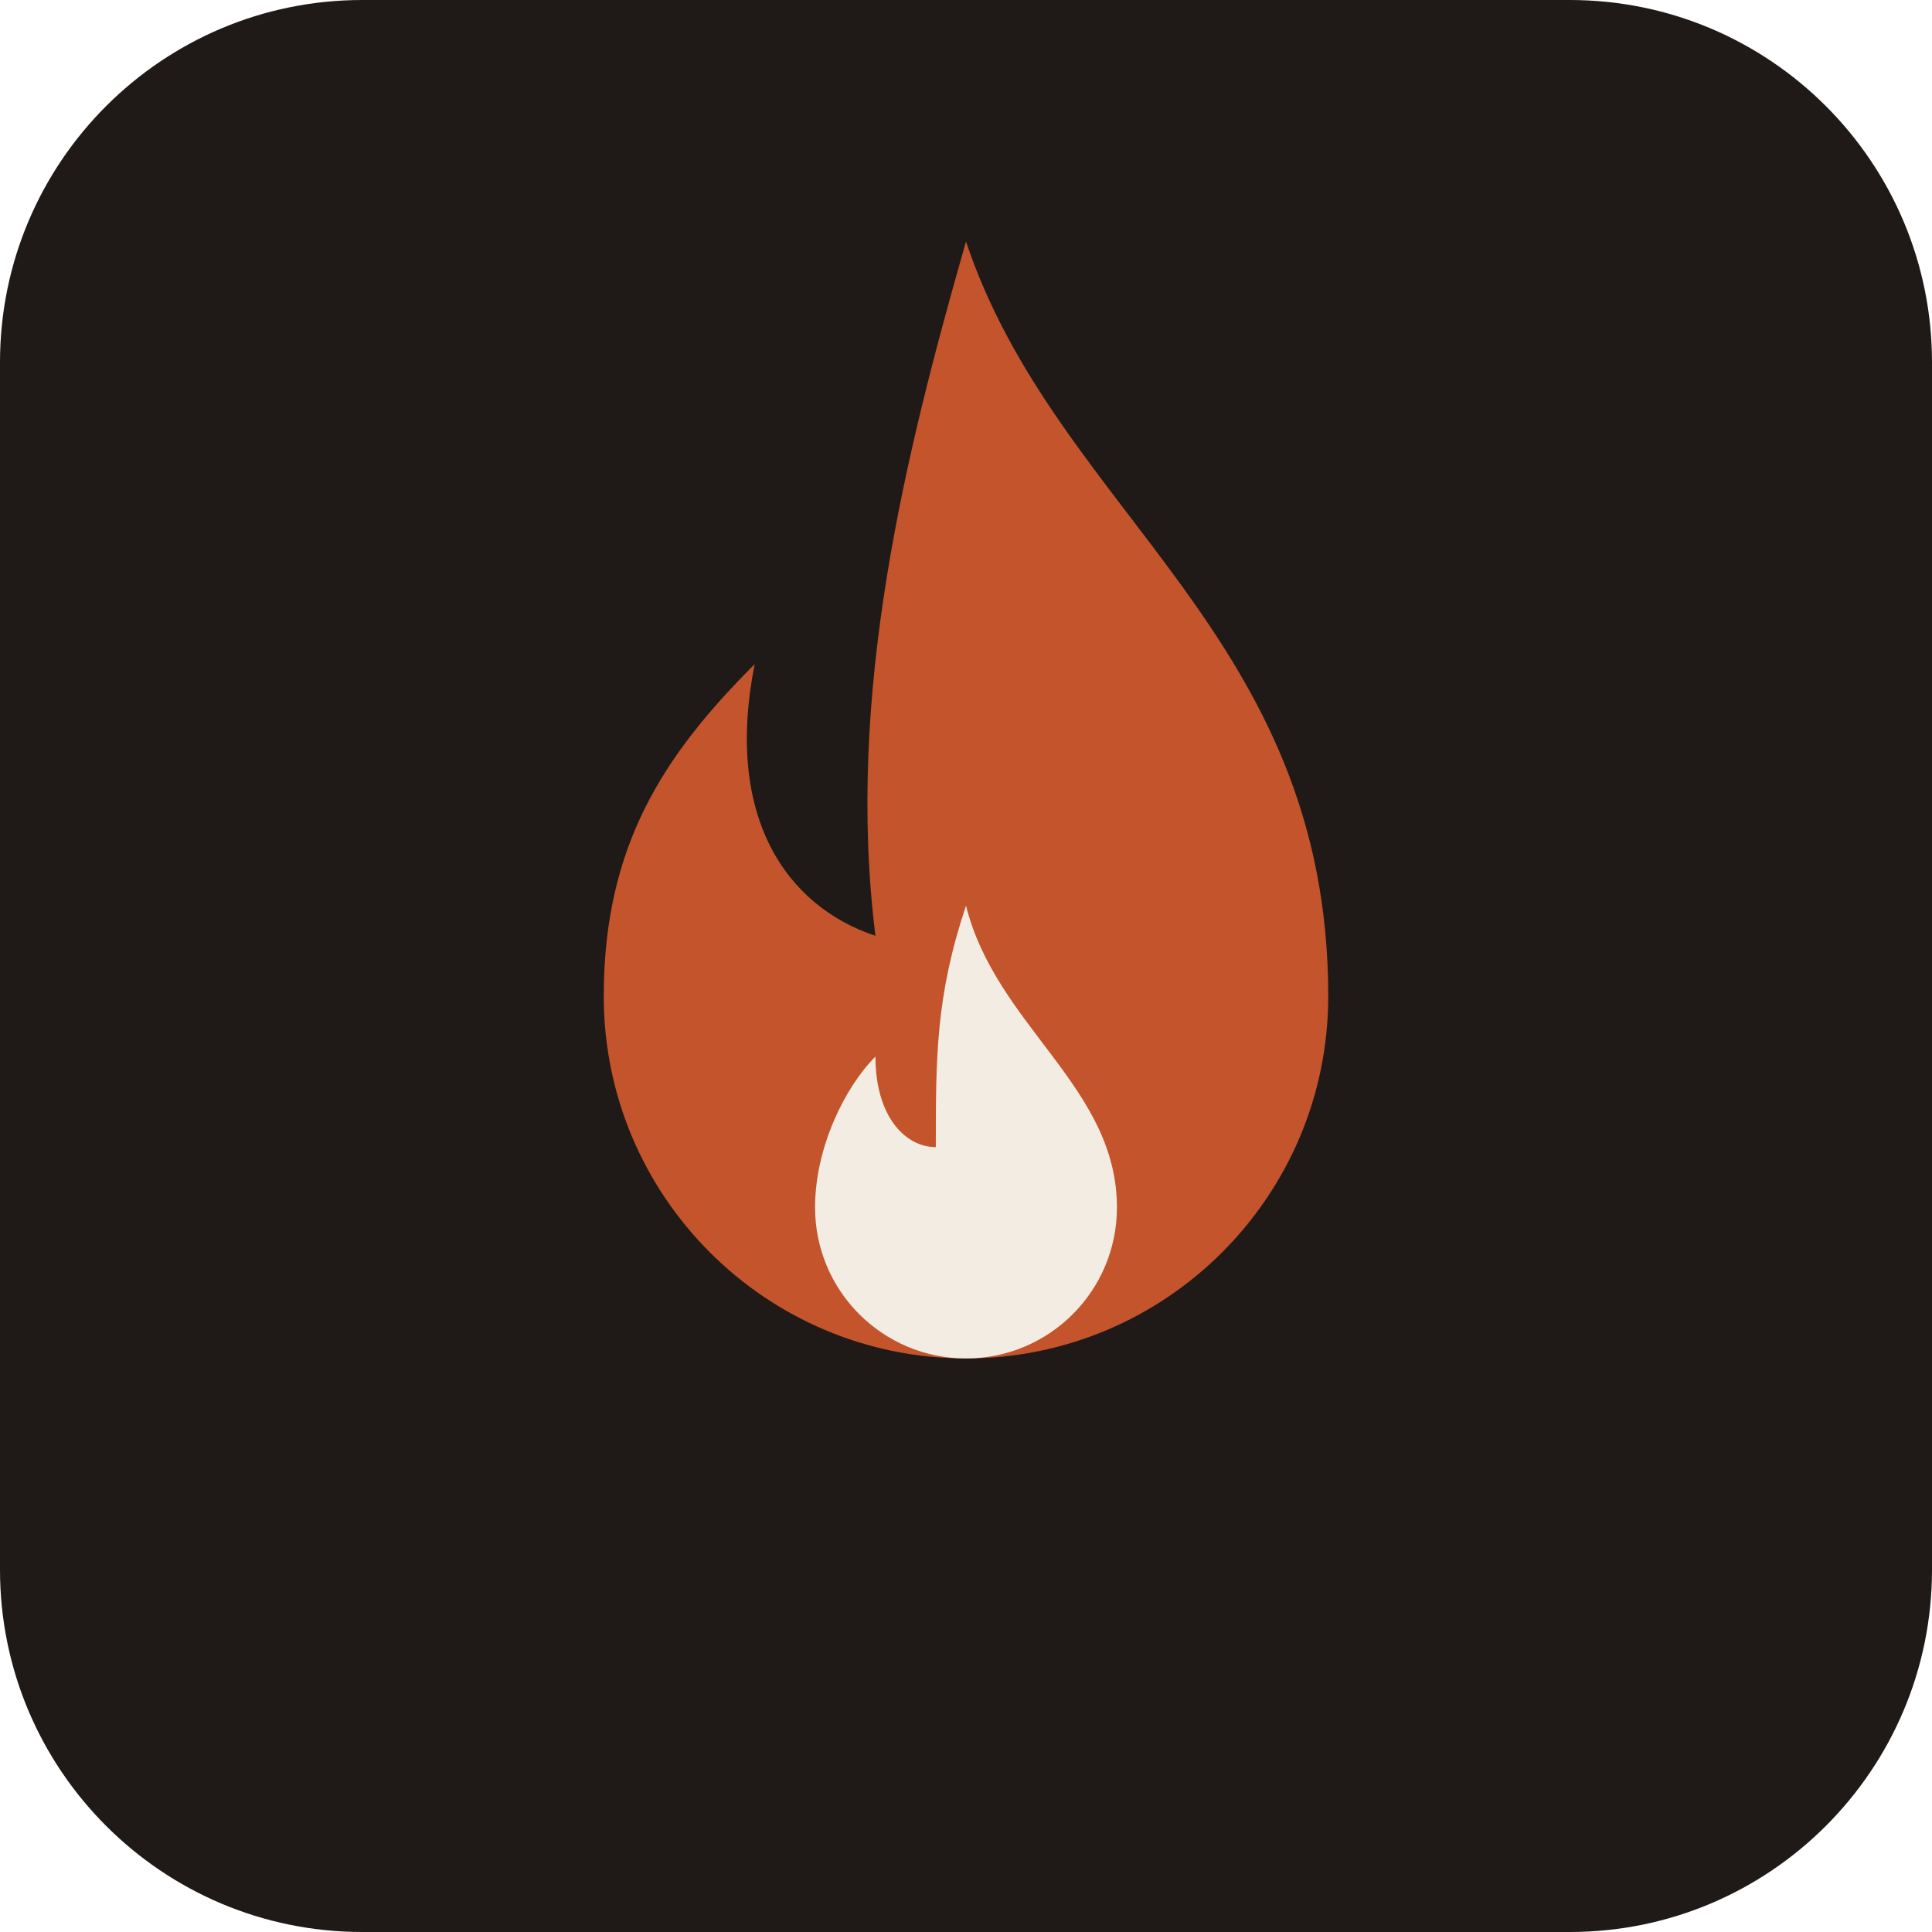
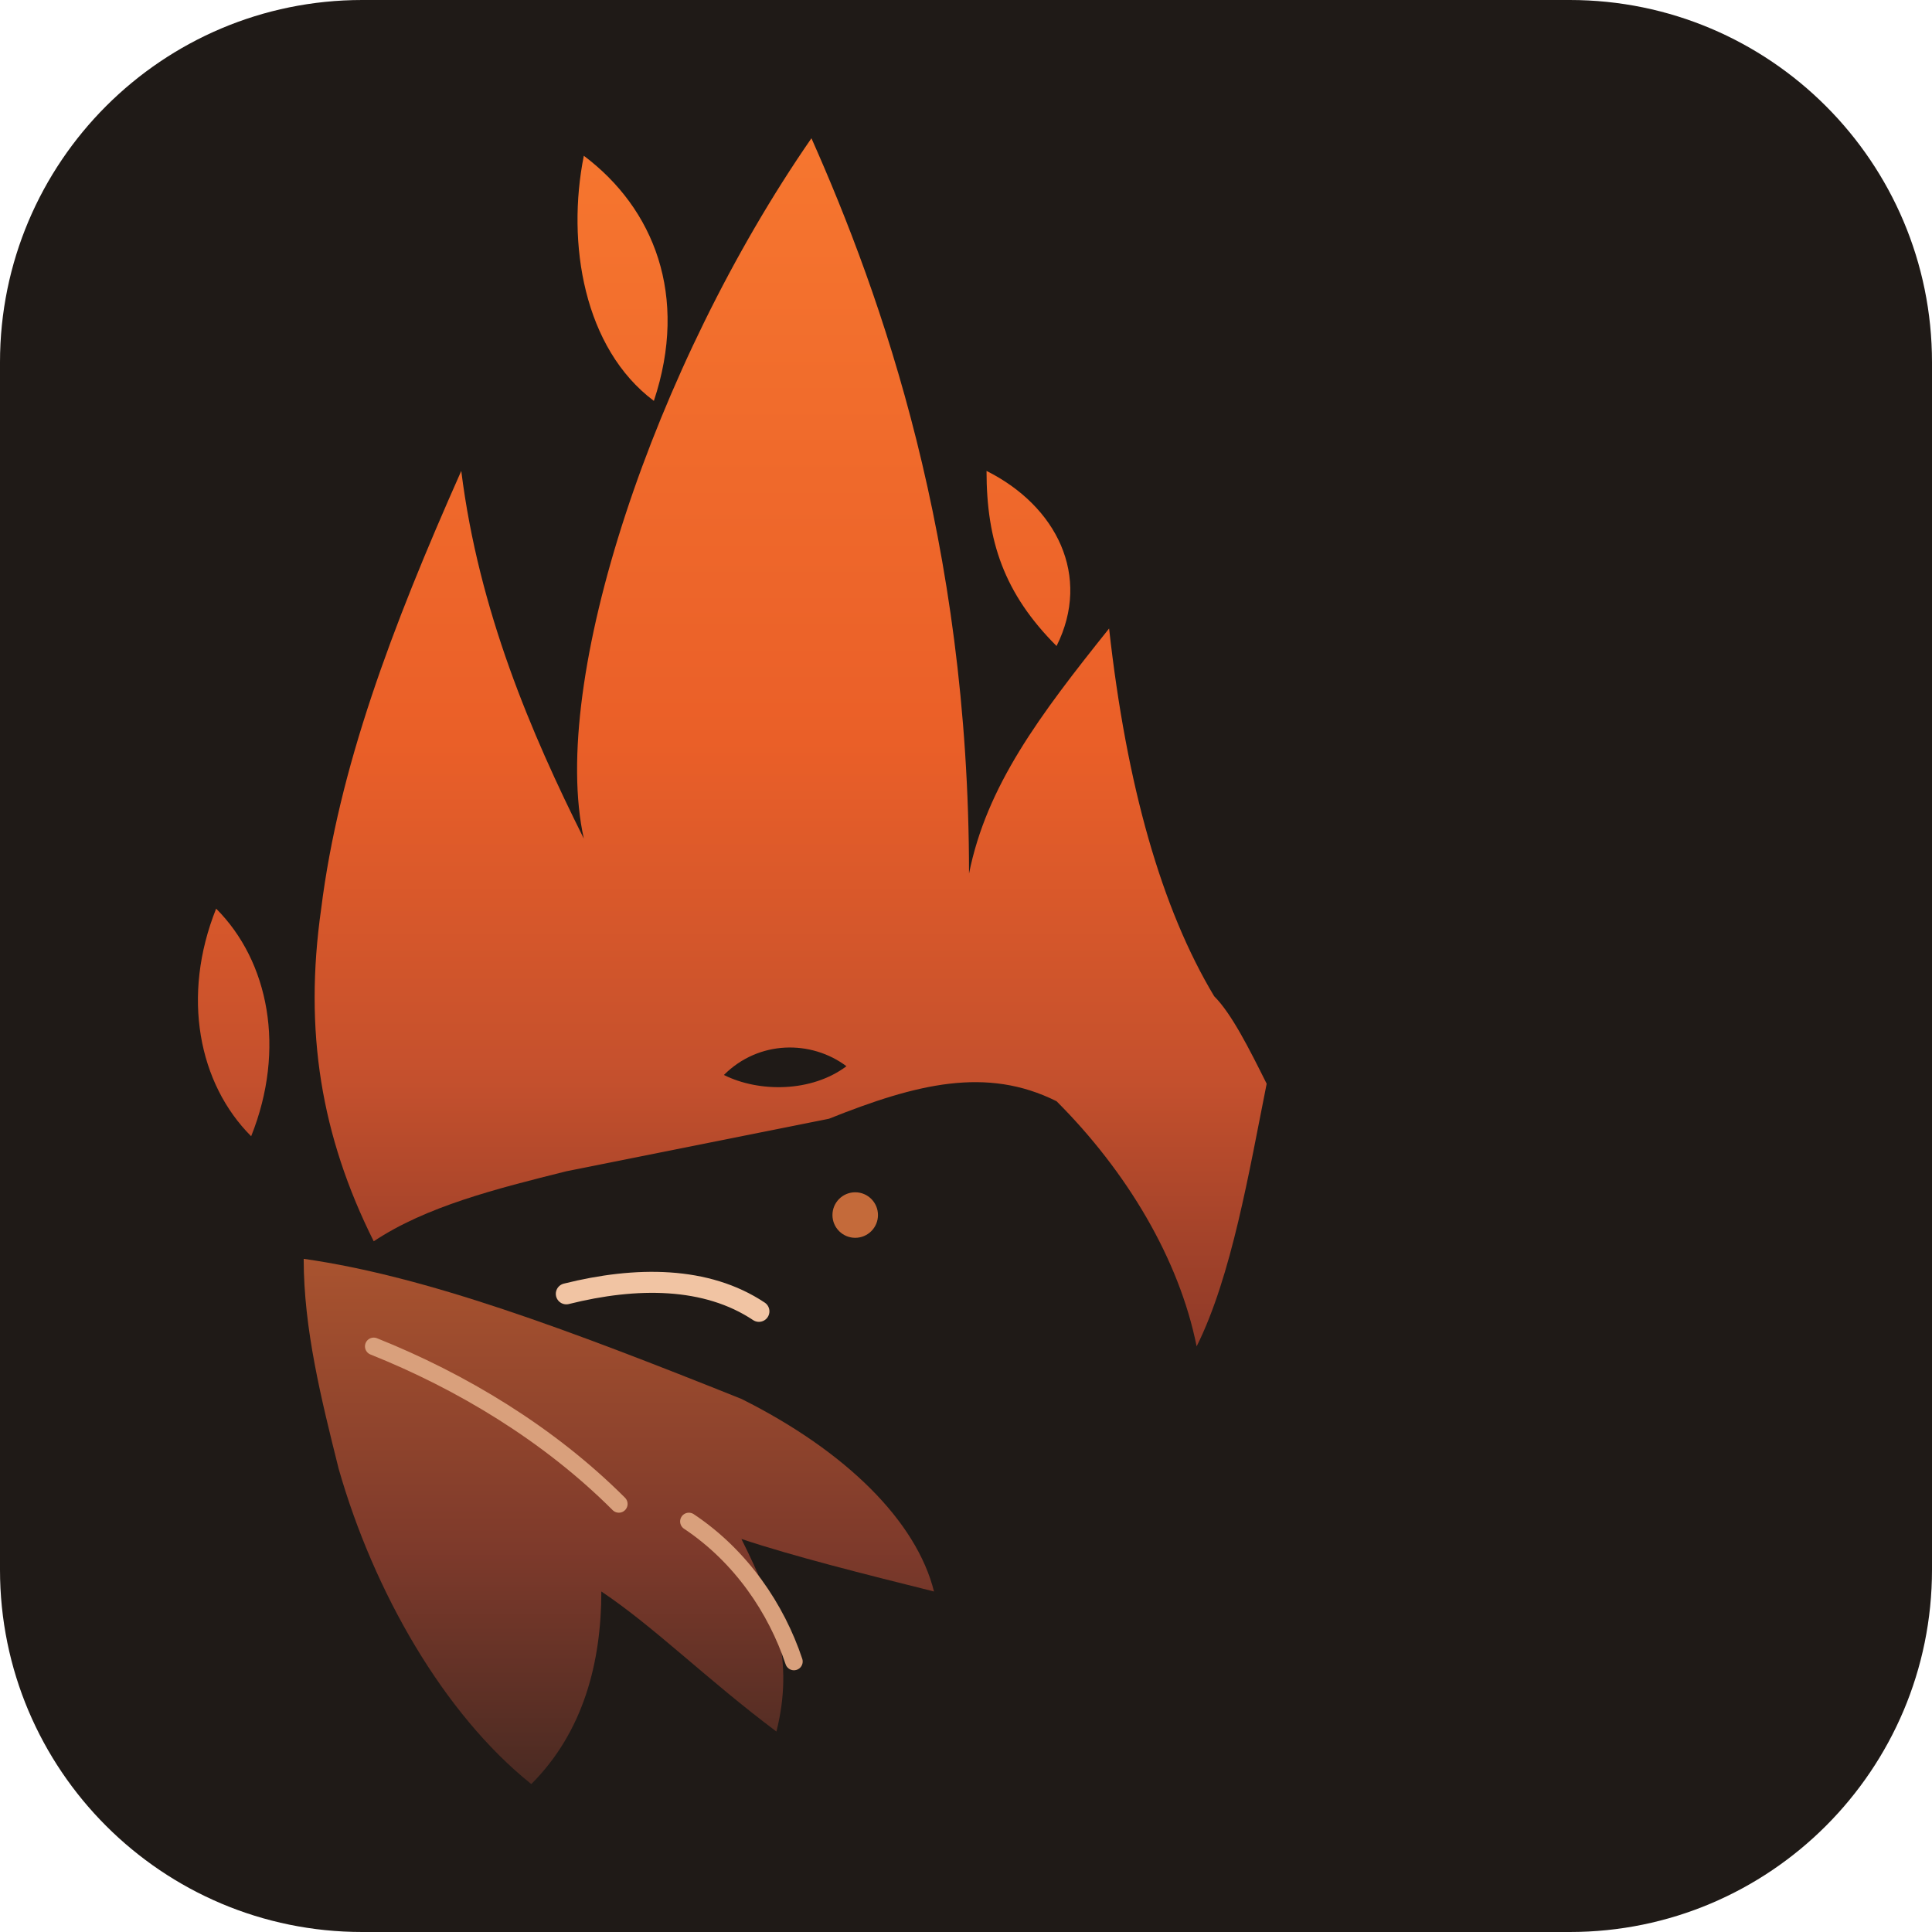
<svg xmlns="http://www.w3.org/2000/svg" viewBox="0 0 64 64" role="img" aria-label="Phoenix">
  <rect width="64" height="64" rx="12" fill="#1F1A17" />
-   <path fill="#C4542C" d="M32 8c3 9 12 13 12 25a12 12 0 0 1-24 0c0-5 2-8 5-11-1 5 1 8 4 9-1-8 1-16 3-23z" />
-   <path fill="#F3ECE2" d="M32 30c1 4 5 6 5 10a5 5 0 0 1-10 0c0-2 1-4 2-5 0 2 1 3 2 3 0-3 0-5 1-8z" />
+   <g transform="translate(6 4) scale(0.58)">
+     <g transform="translate(2 -10)">
+       <defs>
+         <linearGradient id="flame" gradientUnits="userSpaceOnUse" x1="30" y1="11" x2="30" y2="80">
+           <stop offset="0" stop-color="#F6762F" />
+           <stop offset="0.5" stop-color="#EA5F28" />
+           <stop offset="0.78" stop-color="#C4502D" />
+           <stop offset="1" stop-color="#8E3A28" />
+         </linearGradient>
+         <linearGradient id="wing" gradientUnits="userSpaceOnUse" x1="20" y1="75" x2="20" y2="105">
+           <stop offset="0" stop-color="#A9532F" />
+           <stop offset="0.55" stop-color="#7E3A2B" />
+           <stop offset="1" stop-color="#4A2A22" />
+         </linearGradient>
+       </defs>
+       <path fill="url(#flame)" fill-rule="evenodd" d="M 9 74 C 6 68 5 62 6 55 C 7 47 10 39 14 30 C 15 38 18 45 21 51 C 19 42 25 24 34 11 C 38 20 43 34 43 53 C 44 48 47 44 51 39 C 52 48 54 55 57 60 C 58 61 59 63 60 65 C 59 70 58 76 56 80 C 55 75 52 70 48 66 C 44 64 40 65 35 67 C 30 68 25 69 20 70 C 16 71 12 72 9 74 Z M 29 64.5 C 31 62.5 34 62.5 36 64 C 34 65.5 31 65.5 29 64.5 Z" />
+       <path fill="url(#flame)" d="M 21 12 C 25 15 27 20 25 26 C 21 23 20 17 21 12 Z M 44 30 C 48 32 50 36 48 40 C 45 37 44 34 44 30 Z M 0 55 C 3 58 4 63 2 68 C -1 65 -2 60 0 55 Z" />
+       <path fill="url(#wing)" d="M 5 75 C 12 76 20 79 30 83 C 36 86 40 90 41 94 C 37 93 33 92 30 91 C 32 95 33 98 32 102 C 28 99 25 96 22 94 C 22 98 21 102 18 105 C 13 101 9 94 7 87 C 6 83 5 79 5 75 Z" />
+       <path fill="none" stroke="#F1C4A3" stroke-width="1.2" stroke-linecap="round" d="M 20 77 C 24 76 28 76 31 78" />
+       <path fill="none" stroke="#D9A07C" stroke-width="1" stroke-linecap="round" d="M 9 80 C 14 82 19 85 23 89 M 27 90 C 30 92 32 95 33 98" />
+       <circle cx="36.5" cy="72.5" r="1.3" fill="#C46A3A" />
+     </g>
+   </g>
</svg>
